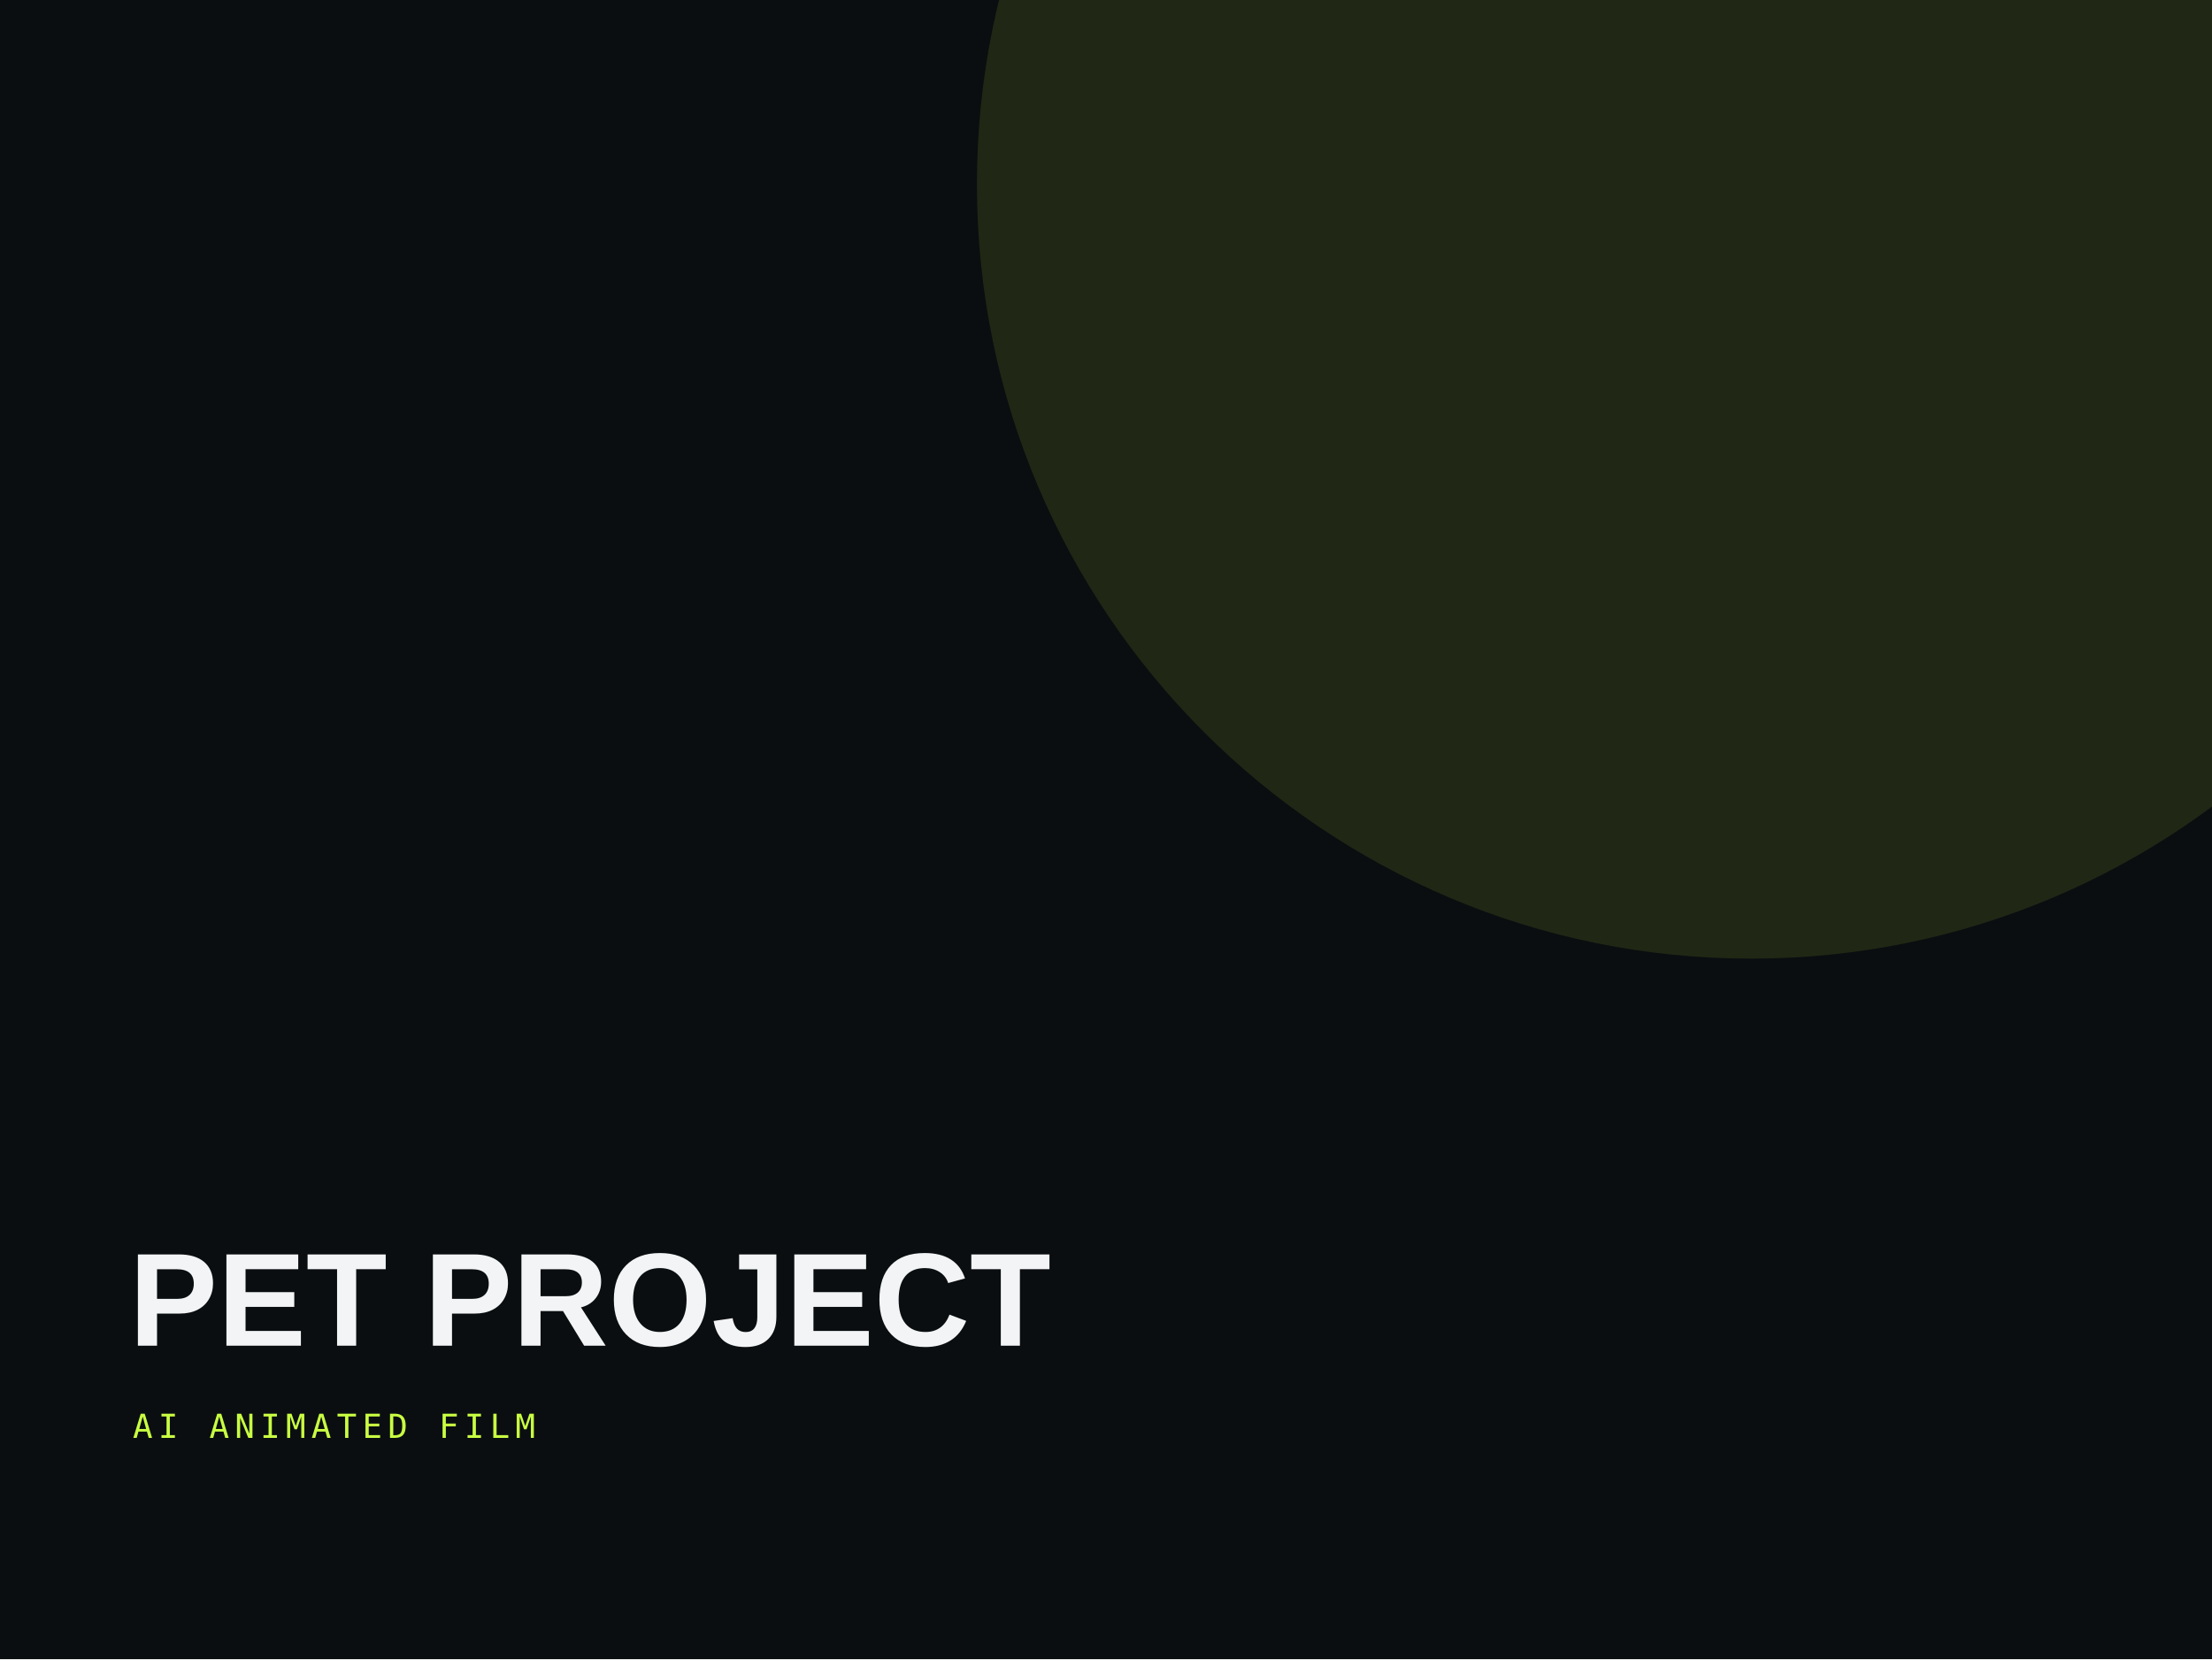
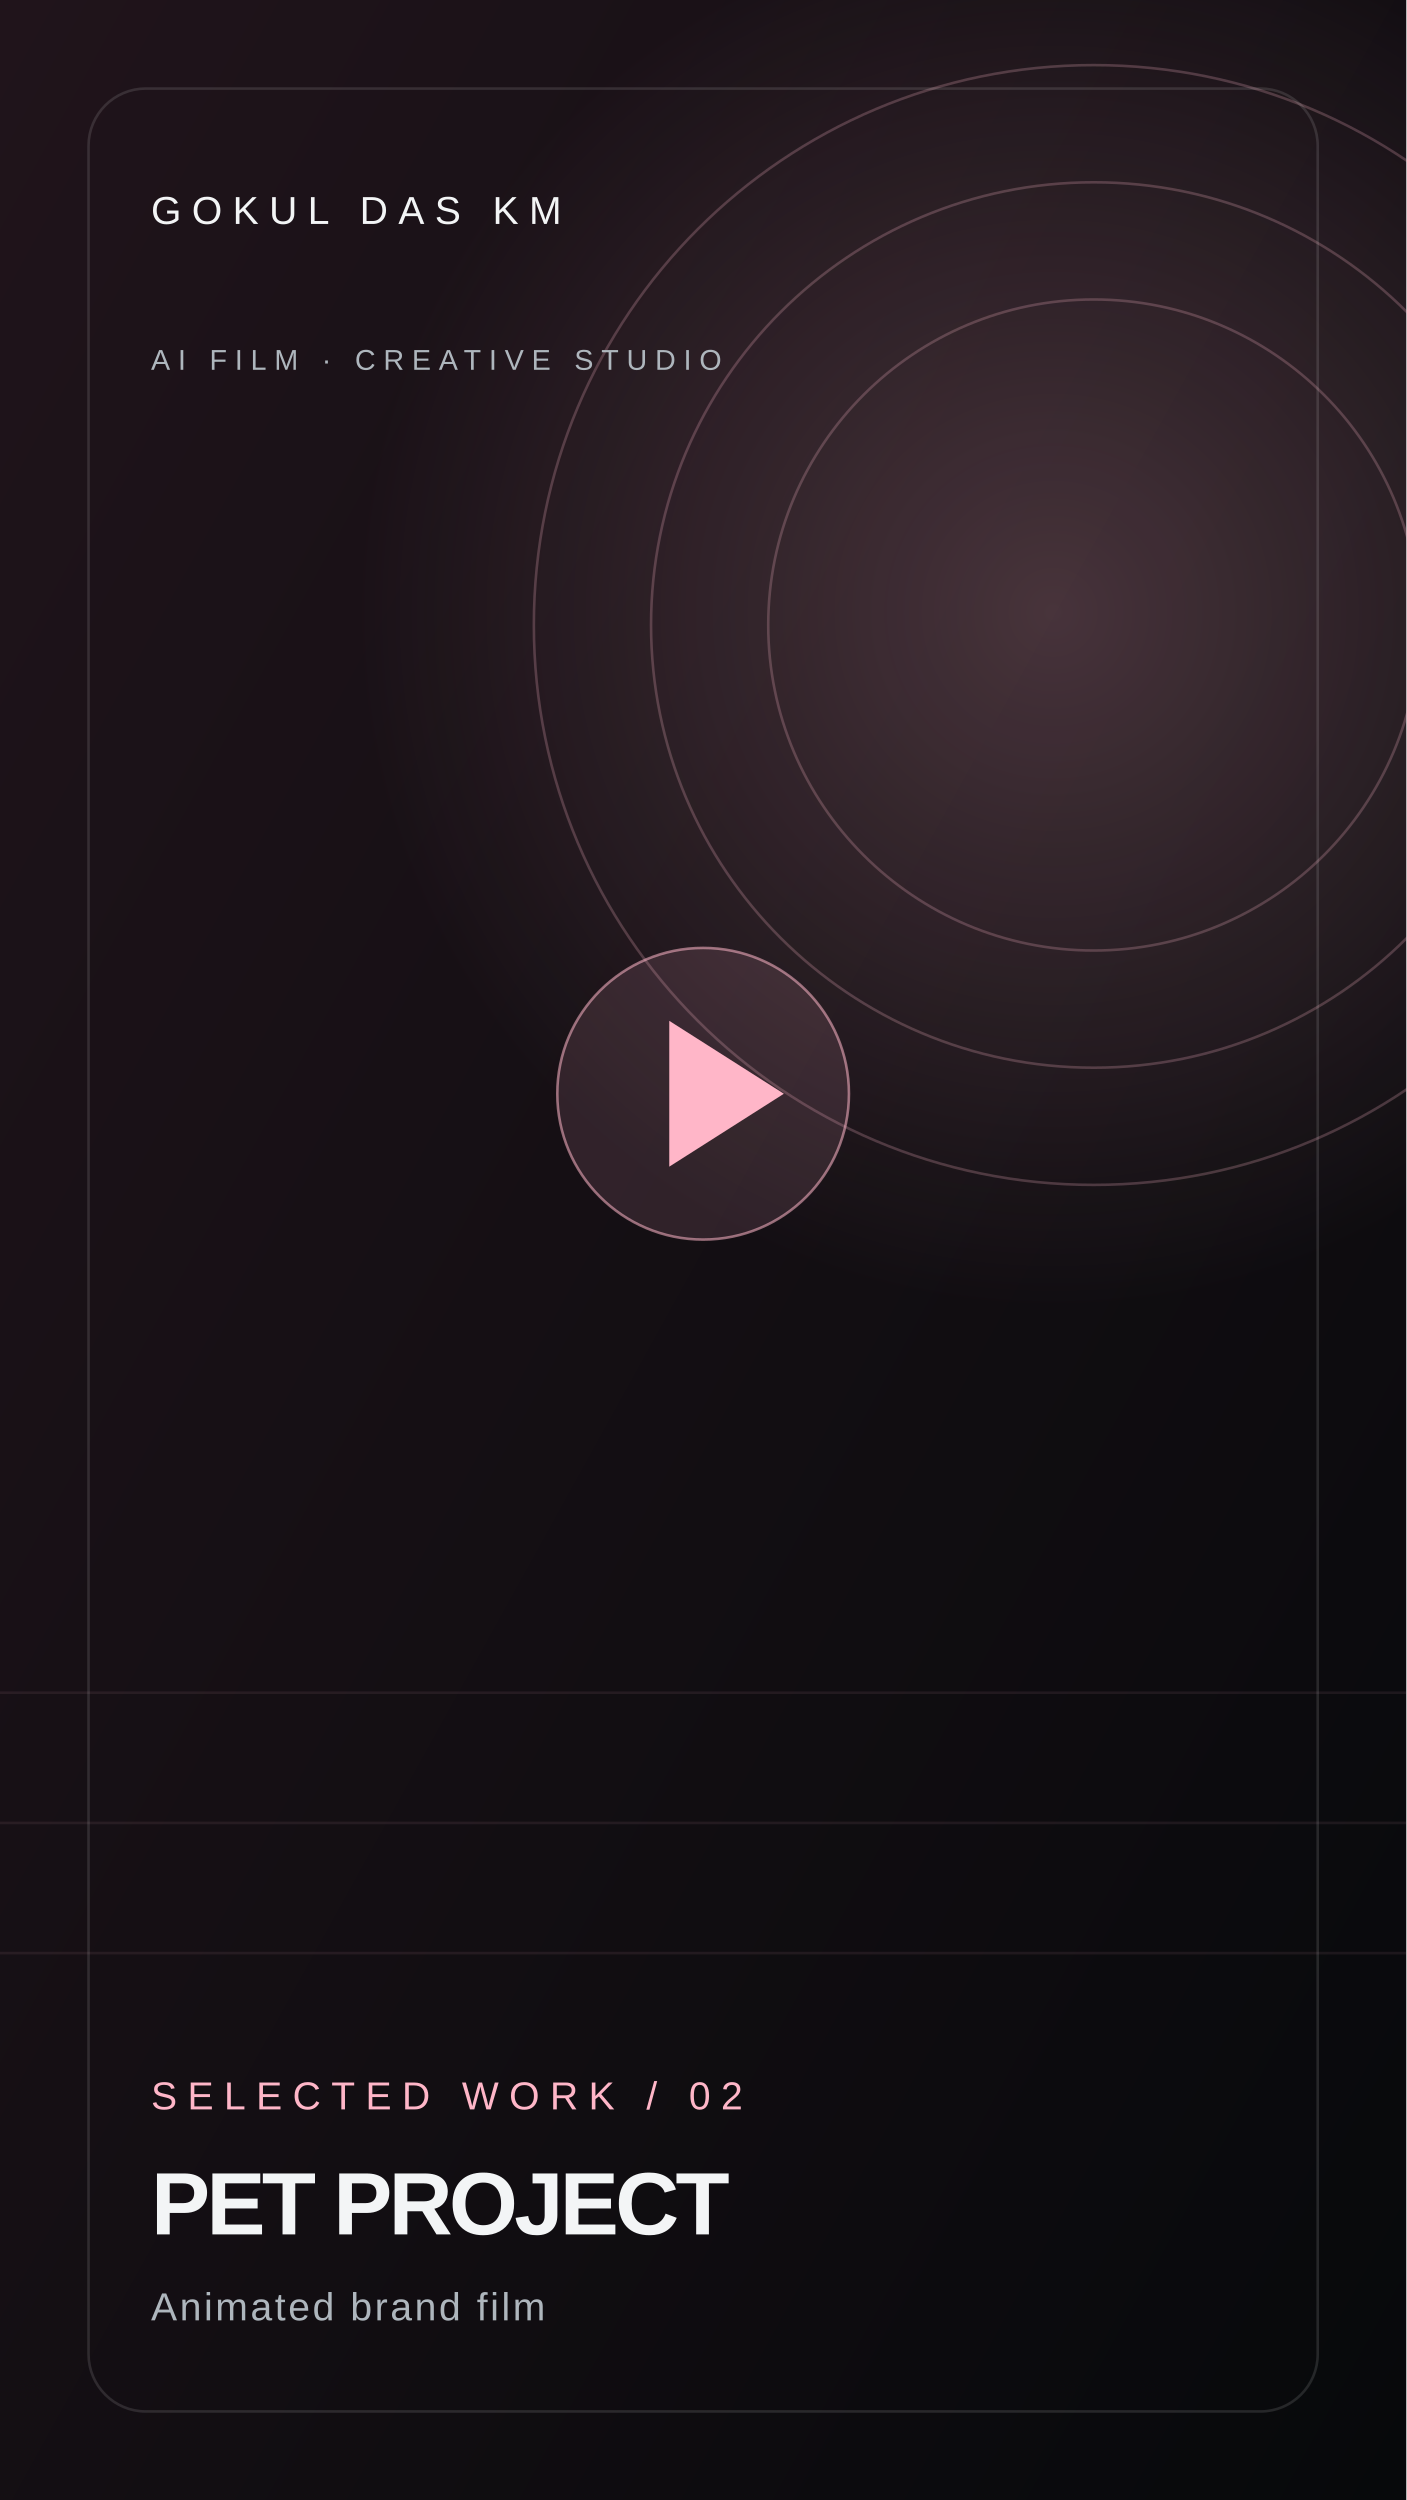
- <svg xmlns="http://www.w3.org/2000/svg" viewBox="0 0 1200 900">
-   <rect width="1200" height="900" fill="#0b0e10" />
-   <circle cx="950" cy="100" r="420" fill="#c9ff42" opacity=".11" />
-   <text x="70" y="730" fill="#f2f4f5" font-family="Arial,sans-serif" font-size="72" font-weight="800">PET PROJECT</text>
-   <text x="72" y="780" fill="#c9ff42" font-family="monospace" font-size="18" letter-spacing="3">AI ANIMATED FILM</text>
+ <svg xmlns="http://www.w3.org/2000/svg" width="540" height="960" viewBox="0 0 540 960">
+   <defs>
+     <linearGradient id="bg" x1="0" y1="0" x2="1" y2="1">
+       <stop offset="0" stop-color="#20141b" />
+       <stop offset="1" stop-color="#07090b" />
+     </linearGradient>
+     <radialGradient id="halo">
+       <stop offset="0" stop-color="#ffb6c8" stop-opacity=".22" />
+       <stop offset="1" stop-color="#ffb6c8" stop-opacity="0" />
+     </radialGradient>
+   </defs>
+   <rect width="540" height="960" fill="url(#bg)" />
+   <circle cx="405" cy="235" r="270" fill="url(#halo)" />
+   <g fill="none" stroke="#ffb6c8" stroke-opacity=".23">
+     <circle cx="420" cy="240" r="125" />
+     <circle cx="420" cy="240" r="170" />
+     <circle cx="420" cy="240" r="215" />
+     <path d="M0 650H540M0 700H540M0 750H540" stroke-opacity=".08" />
+   </g>
+   <rect x="34" y="34" width="472" height="892" rx="22" fill="none" stroke="#ffffff" stroke-opacity=".12" />
+   <text x="58" y="86" fill="#f3f5f6" font-family="Arial,Helvetica,sans-serif" font-size="15" letter-spacing="4">GOKUL DAS KM</text>
+   <text x="58" y="810" fill="#ffb6c8" font-family="Arial,Helvetica,sans-serif" font-size="15" letter-spacing="4">SELECTED WORK / 02</text>
+   <text x="58" y="858" fill="#f3f5f6" font-family="Arial,Helvetica,sans-serif" font-size="34" font-weight="700" letter-spacing="-1.4">PET PROJECT</text>
+   <text x="58" y="891" fill="#aeb6bd" font-family="Arial,Helvetica,sans-serif" font-size="15" letter-spacing="1">Animated brand film</text>
+   <circle cx="270" cy="420" r="56" fill="#ffb6c8" fill-opacity=".12" stroke="#ffb6c8" stroke-opacity=".55" />
+   <path d="M257 392L257 448L301 420Z" fill="#ffb6c8" />
+   <text x="58" y="142" fill="#aeb6bd" font-family="Arial,Helvetica,sans-serif" font-size="11" letter-spacing="3">AI FILM  ·  CREATIVE STUDIO</text>
</svg>
